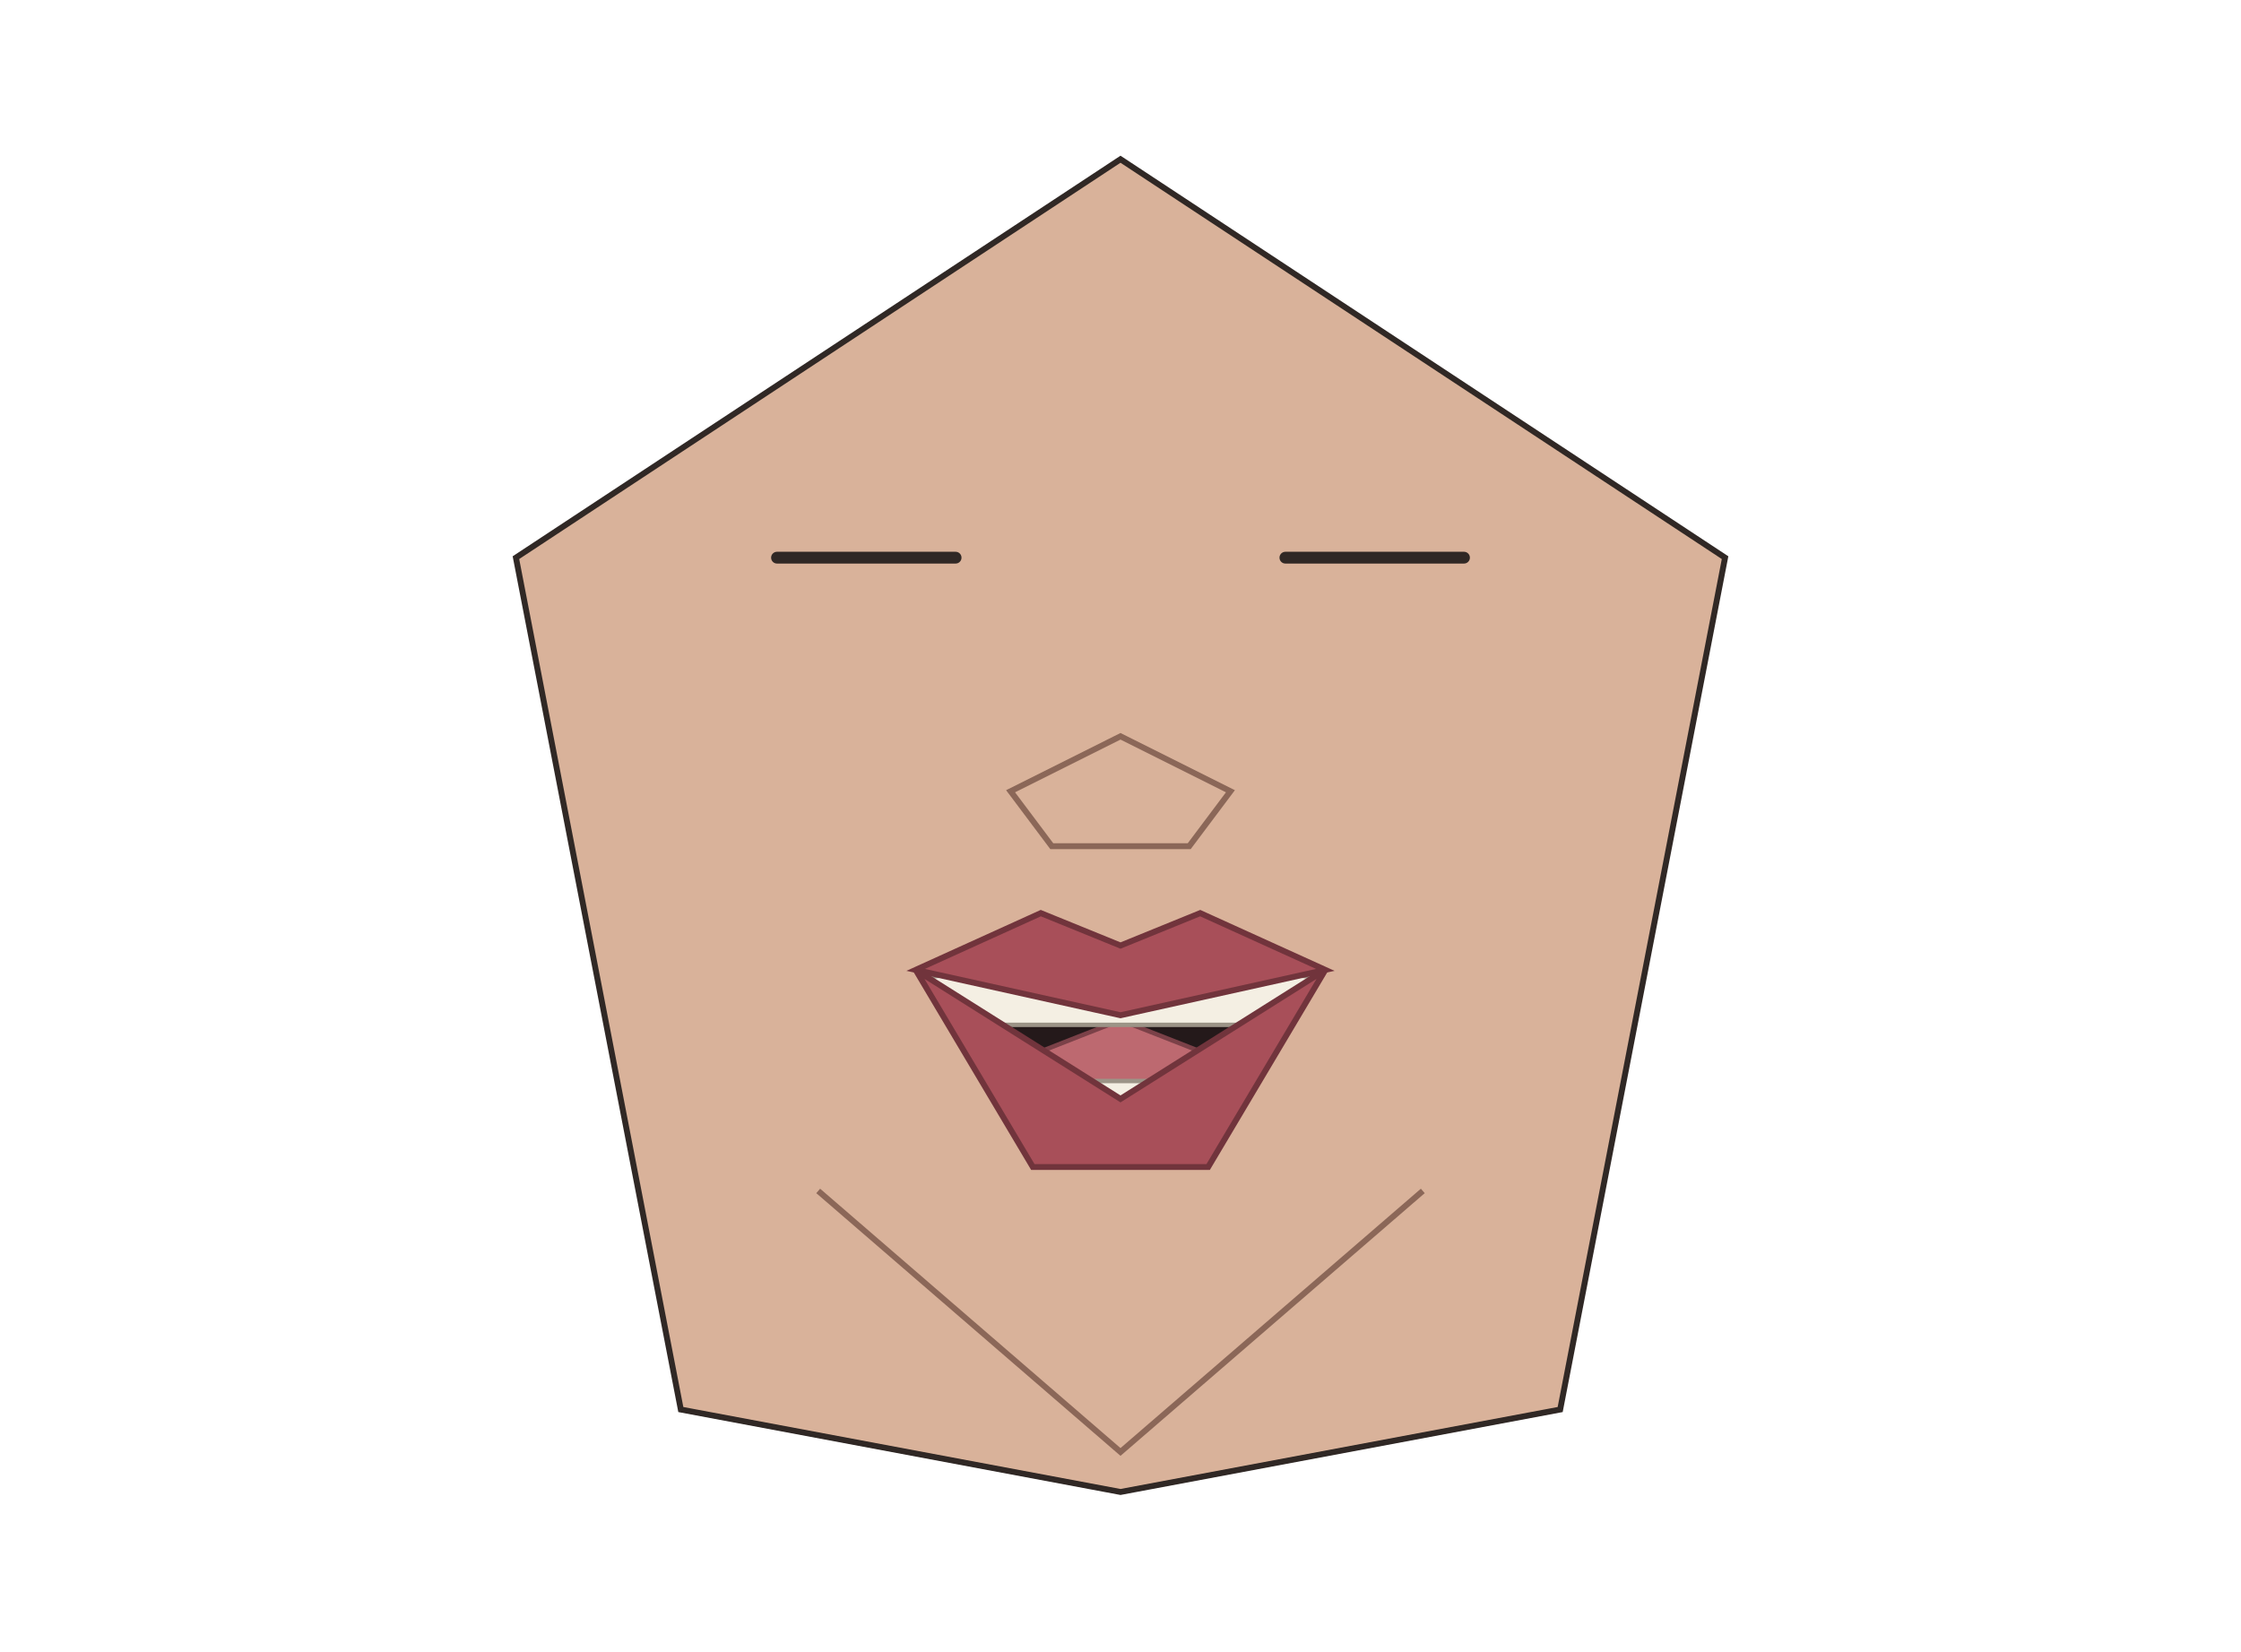
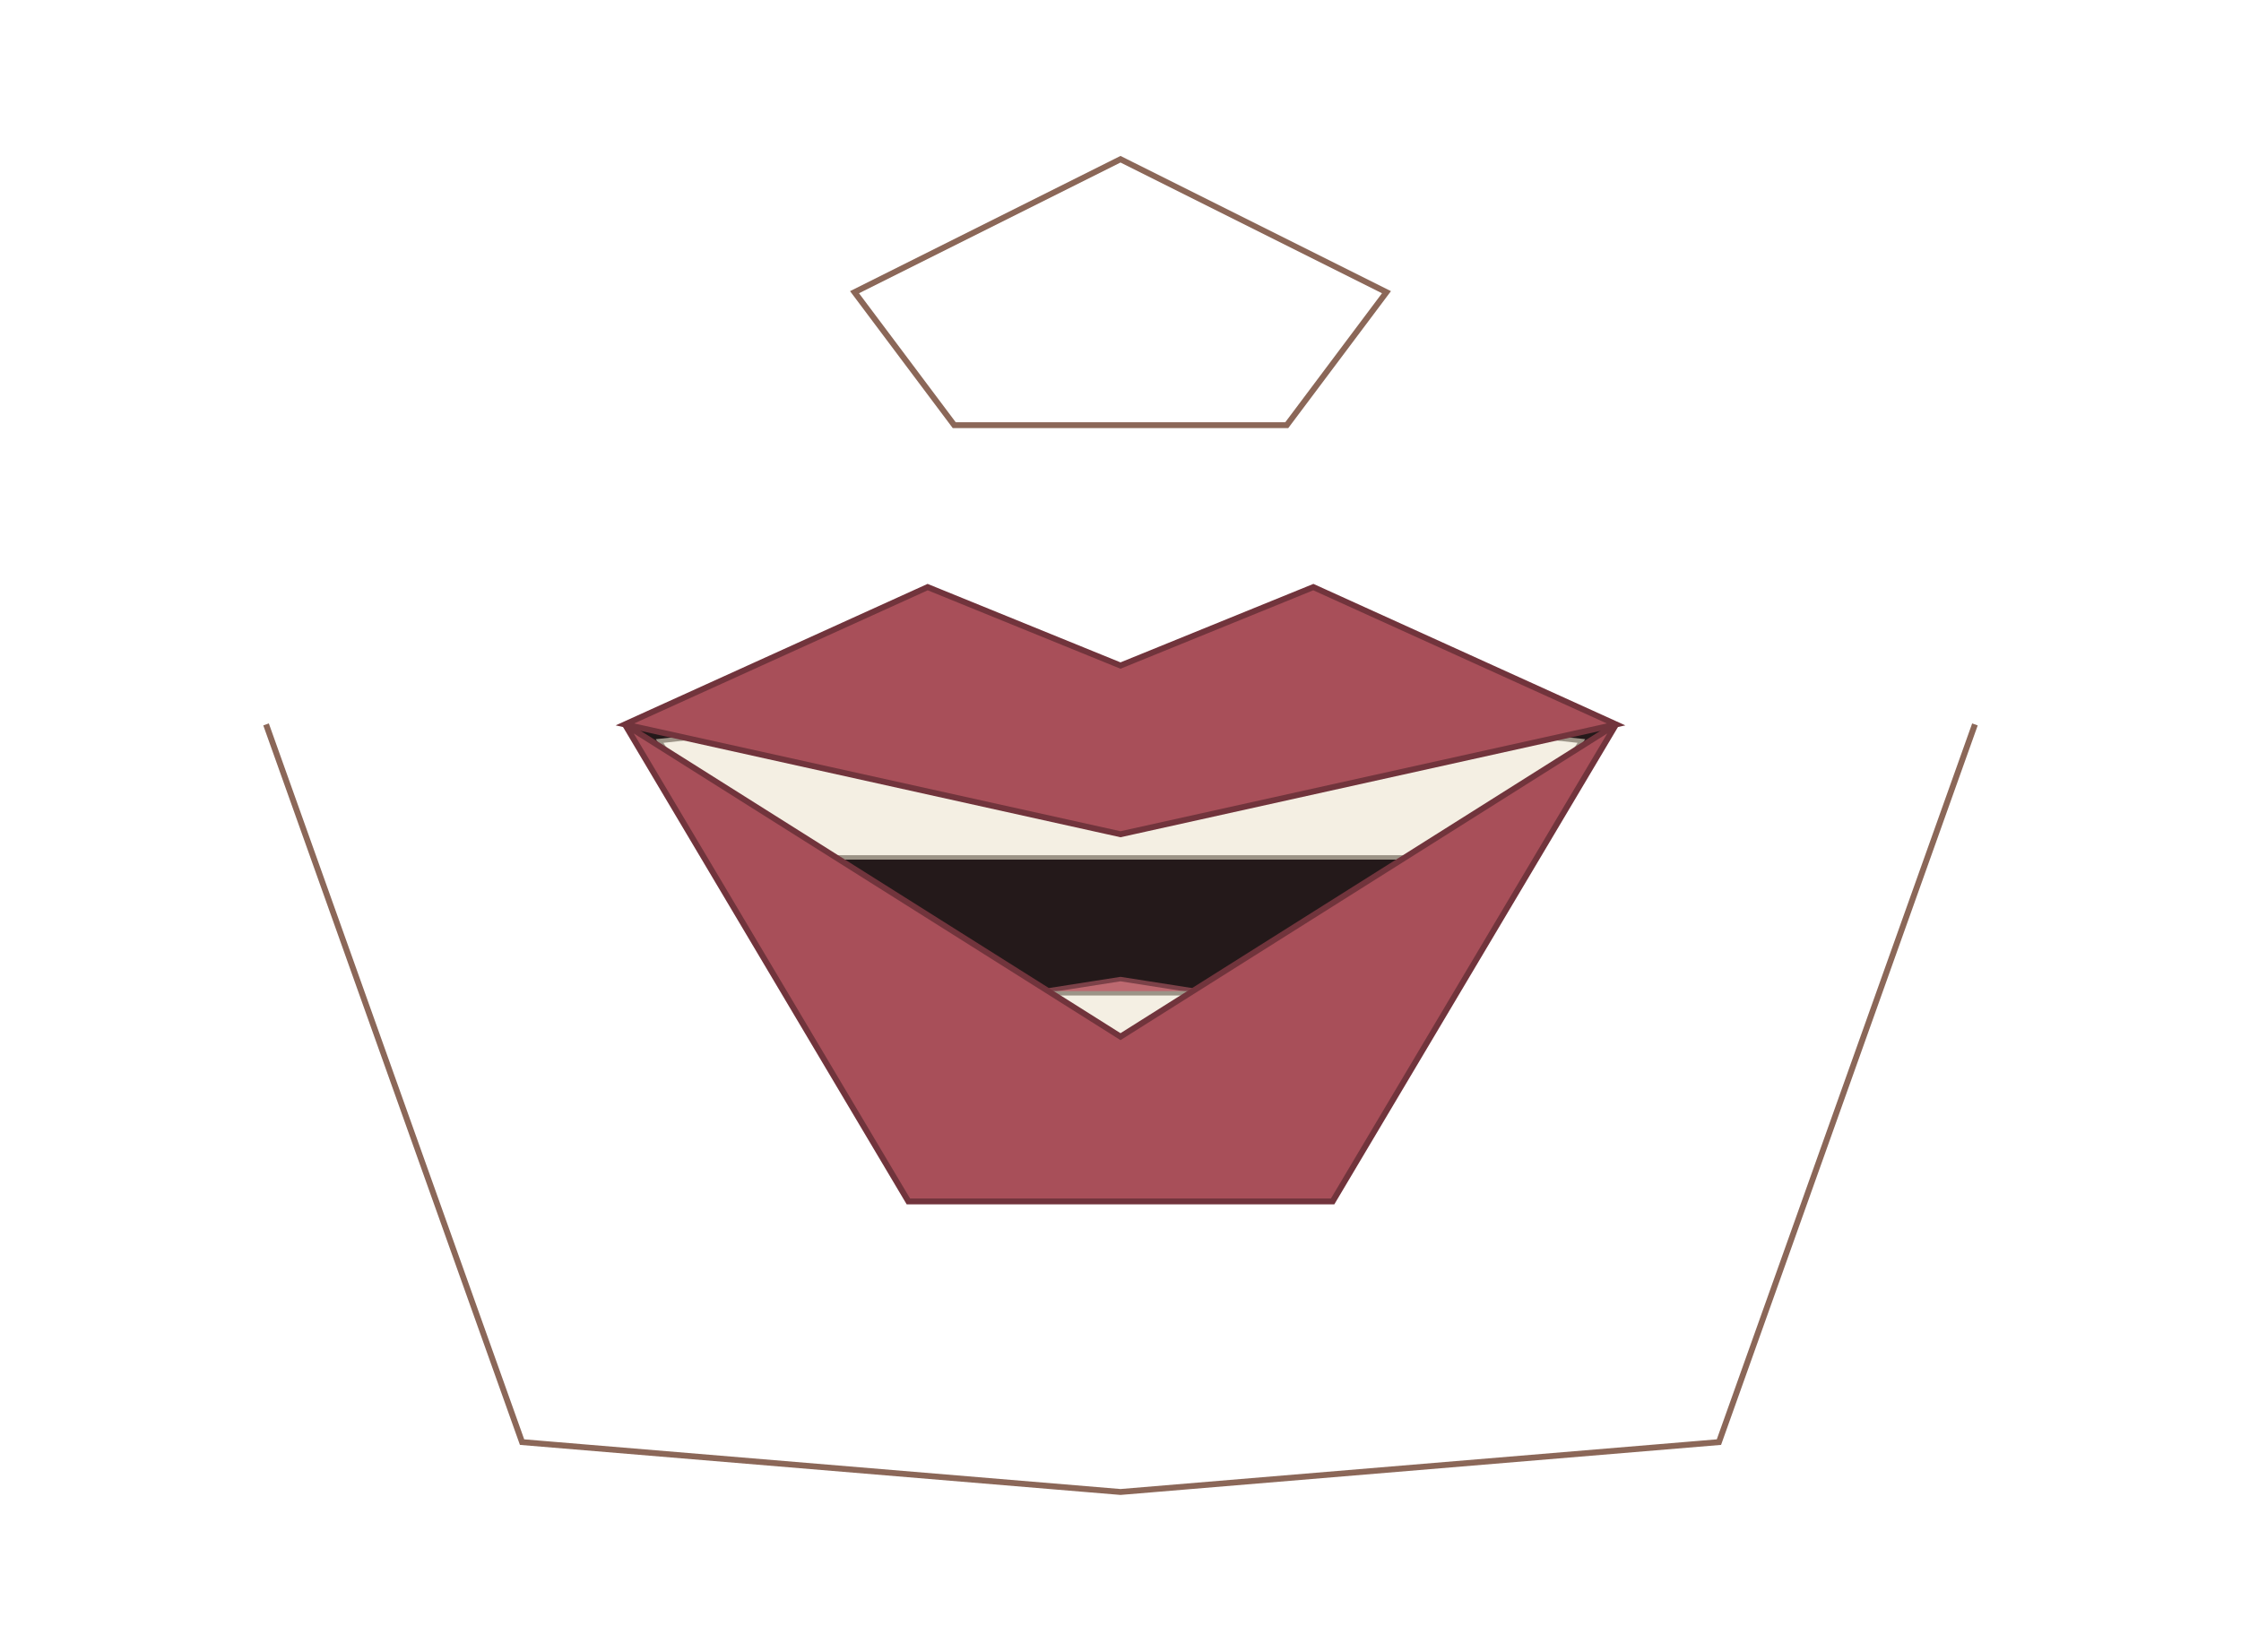
<svg xmlns="http://www.w3.org/2000/svg" viewBox="0 0 760 560" role="img" aria-label="Frontal tract view">
  <style>
- .f-face{fill:#d9b29a;stroke:#302825;stroke-width:2}.f-nose,.f-chin{fill:none;stroke:#8b6758;stroke-width:2}
+ .f-nose,.f-chin{fill:none;stroke:#8b6758;stroke-width:2}
.f-upper-lip,.f-lower-lip{fill:#a84f59;stroke:#71343c;stroke-width:2}.f-aperture{fill:#24191a}
.f-upper-teeth,.f-lower-teeth{fill:#f4efe3;stroke:#9c9487;stroke-width:1.5}.f-tongue{fill:#bd6970;stroke:#7b4148;stroke-width:1.5}
- .f-eyes{fill:none;stroke:#302825;stroke-width:4;stroke-linecap:round}.f-label{font:11px ui-monospace,monospace;fill:#8b817d}
+ .f-label{font:11px ui-monospace,monospace;fill:#8b817d}
</style>
  <defs>
    <clipPath id="f-mouth">
-       <path d="M310.54,328.93 L380.00,344.32 L449.46,328.93 L449.46,328.93 L380.00,372.69 L310.54,328.93 Z" />
+       <path d="M211.93,245.68 L380.00,282.93 L548.07,245.68 L548.07,245.68 L380.00,351.58 L211.93,245.68 Z" />
    </clipPath>
  </defs>
-   <path d="M380.00,54.00 L585.03,189.13 L529.11,478.04 L380.00,506.00 L230.89,478.04 L174.97,189.13 Z" class="f-face" />
-   <path d="M310.54,328.93 L380.00,344.32 L449.46,328.93 L449.46,328.93 L380.00,372.69 L310.54,328.93 Z" class="f-aperture" />
-   <path d="M320.54,369.28 L380.00,345.98 L439.46,369.28 L423.24,397.24 L336.76,397.24 Z" class="f-tongue" clip-path="url(#f-mouth)" />
-   <path d="M315.41,331.26 L380.00,324.27 L444.59,331.26 L434.05,347.57 L325.95,347.57 Z" class="f-upper-teeth" clip-path="url(#f-mouth)" />
-   <path d="M310.27,378.27 L380.00,387.59 L449.73,378.27 L434.05,366.62 L325.95,366.62 Z" class="f-lower-teeth" clip-path="url(#f-mouth)" />
-   <path d="M277.48,403.90 L380.00,492.43 L482.52,403.90" class="f-chin" />
-   <path d="M342.72,268.35 L380.00,249.71 L417.28,268.35 L403.30,286.99 L356.70,286.99 Z" class="f-nose" />
-   <path d="M263.51,189.13 L324.08,189.13" class="f-eyes" />
-   <path d="M435.92,189.13 L496.49,189.13" class="f-eyes" />
-   <path d="M310.54,328.93 L352.97,309.68 L380.00,320.68 L407.03,309.68 L449.46,328.93 L449.46,328.93 L380.00,344.32 L310.54,328.93 Z" class="f-upper-lip" />
-   <path d="M310.54,328.93 L380.00,372.69 L449.46,328.93 L409.73,395.79 L350.27,395.79 Z" class="f-lower-lip" />
+   <path d="M211.93,245.68 L380.00,282.93 L548.07,245.68 L548.07,245.68 L380.00,351.58 L211.93,245.68 Z" class="f-aperture" />
+   <path d="M236.13,354.60 L380.00,332.05 L523.87,354.60 L484.63,388.42 L275.37,388.42 Z" class="f-tongue" clip-path="url(#f-mouth)" />
+   <path d="M223.70,251.31 L380.00,234.40 L536.30,251.31 L510.79,290.78 L249.21,290.78 Z" class="f-upper-teeth" clip-path="url(#f-mouth)" />
+   <path d="M211.28,365.06 L380.00,387.61 L548.72,365.06 L510.79,336.87 L249.21,336.87 Z" class="f-lower-teeth" clip-path="url(#f-mouth)" />
+   <path d="M90.23,245.68 L177.05,489.09 L380.00,506.00 L582.95,489.09 L669.77,245.68" class="f-chin" />
+   <path d="M289.80,99.10 L380.00,54.00 L470.20,99.10 L436.38,144.20 L323.62,144.20 Z" class="f-nose" />
+   <path d="M211.93,245.68 L314.60,199.11 L380.00,225.72 L445.40,199.11 L548.07,245.68 L548.07,245.68 L380.00,282.93 L211.93,245.68 Z" class="f-upper-lip" />
+   <path d="M211.93,245.68 L380.00,351.58 L548.07,245.68 L451.94,407.46 L308.06,407.46 Z" class="f-lower-lip" />
</svg>
